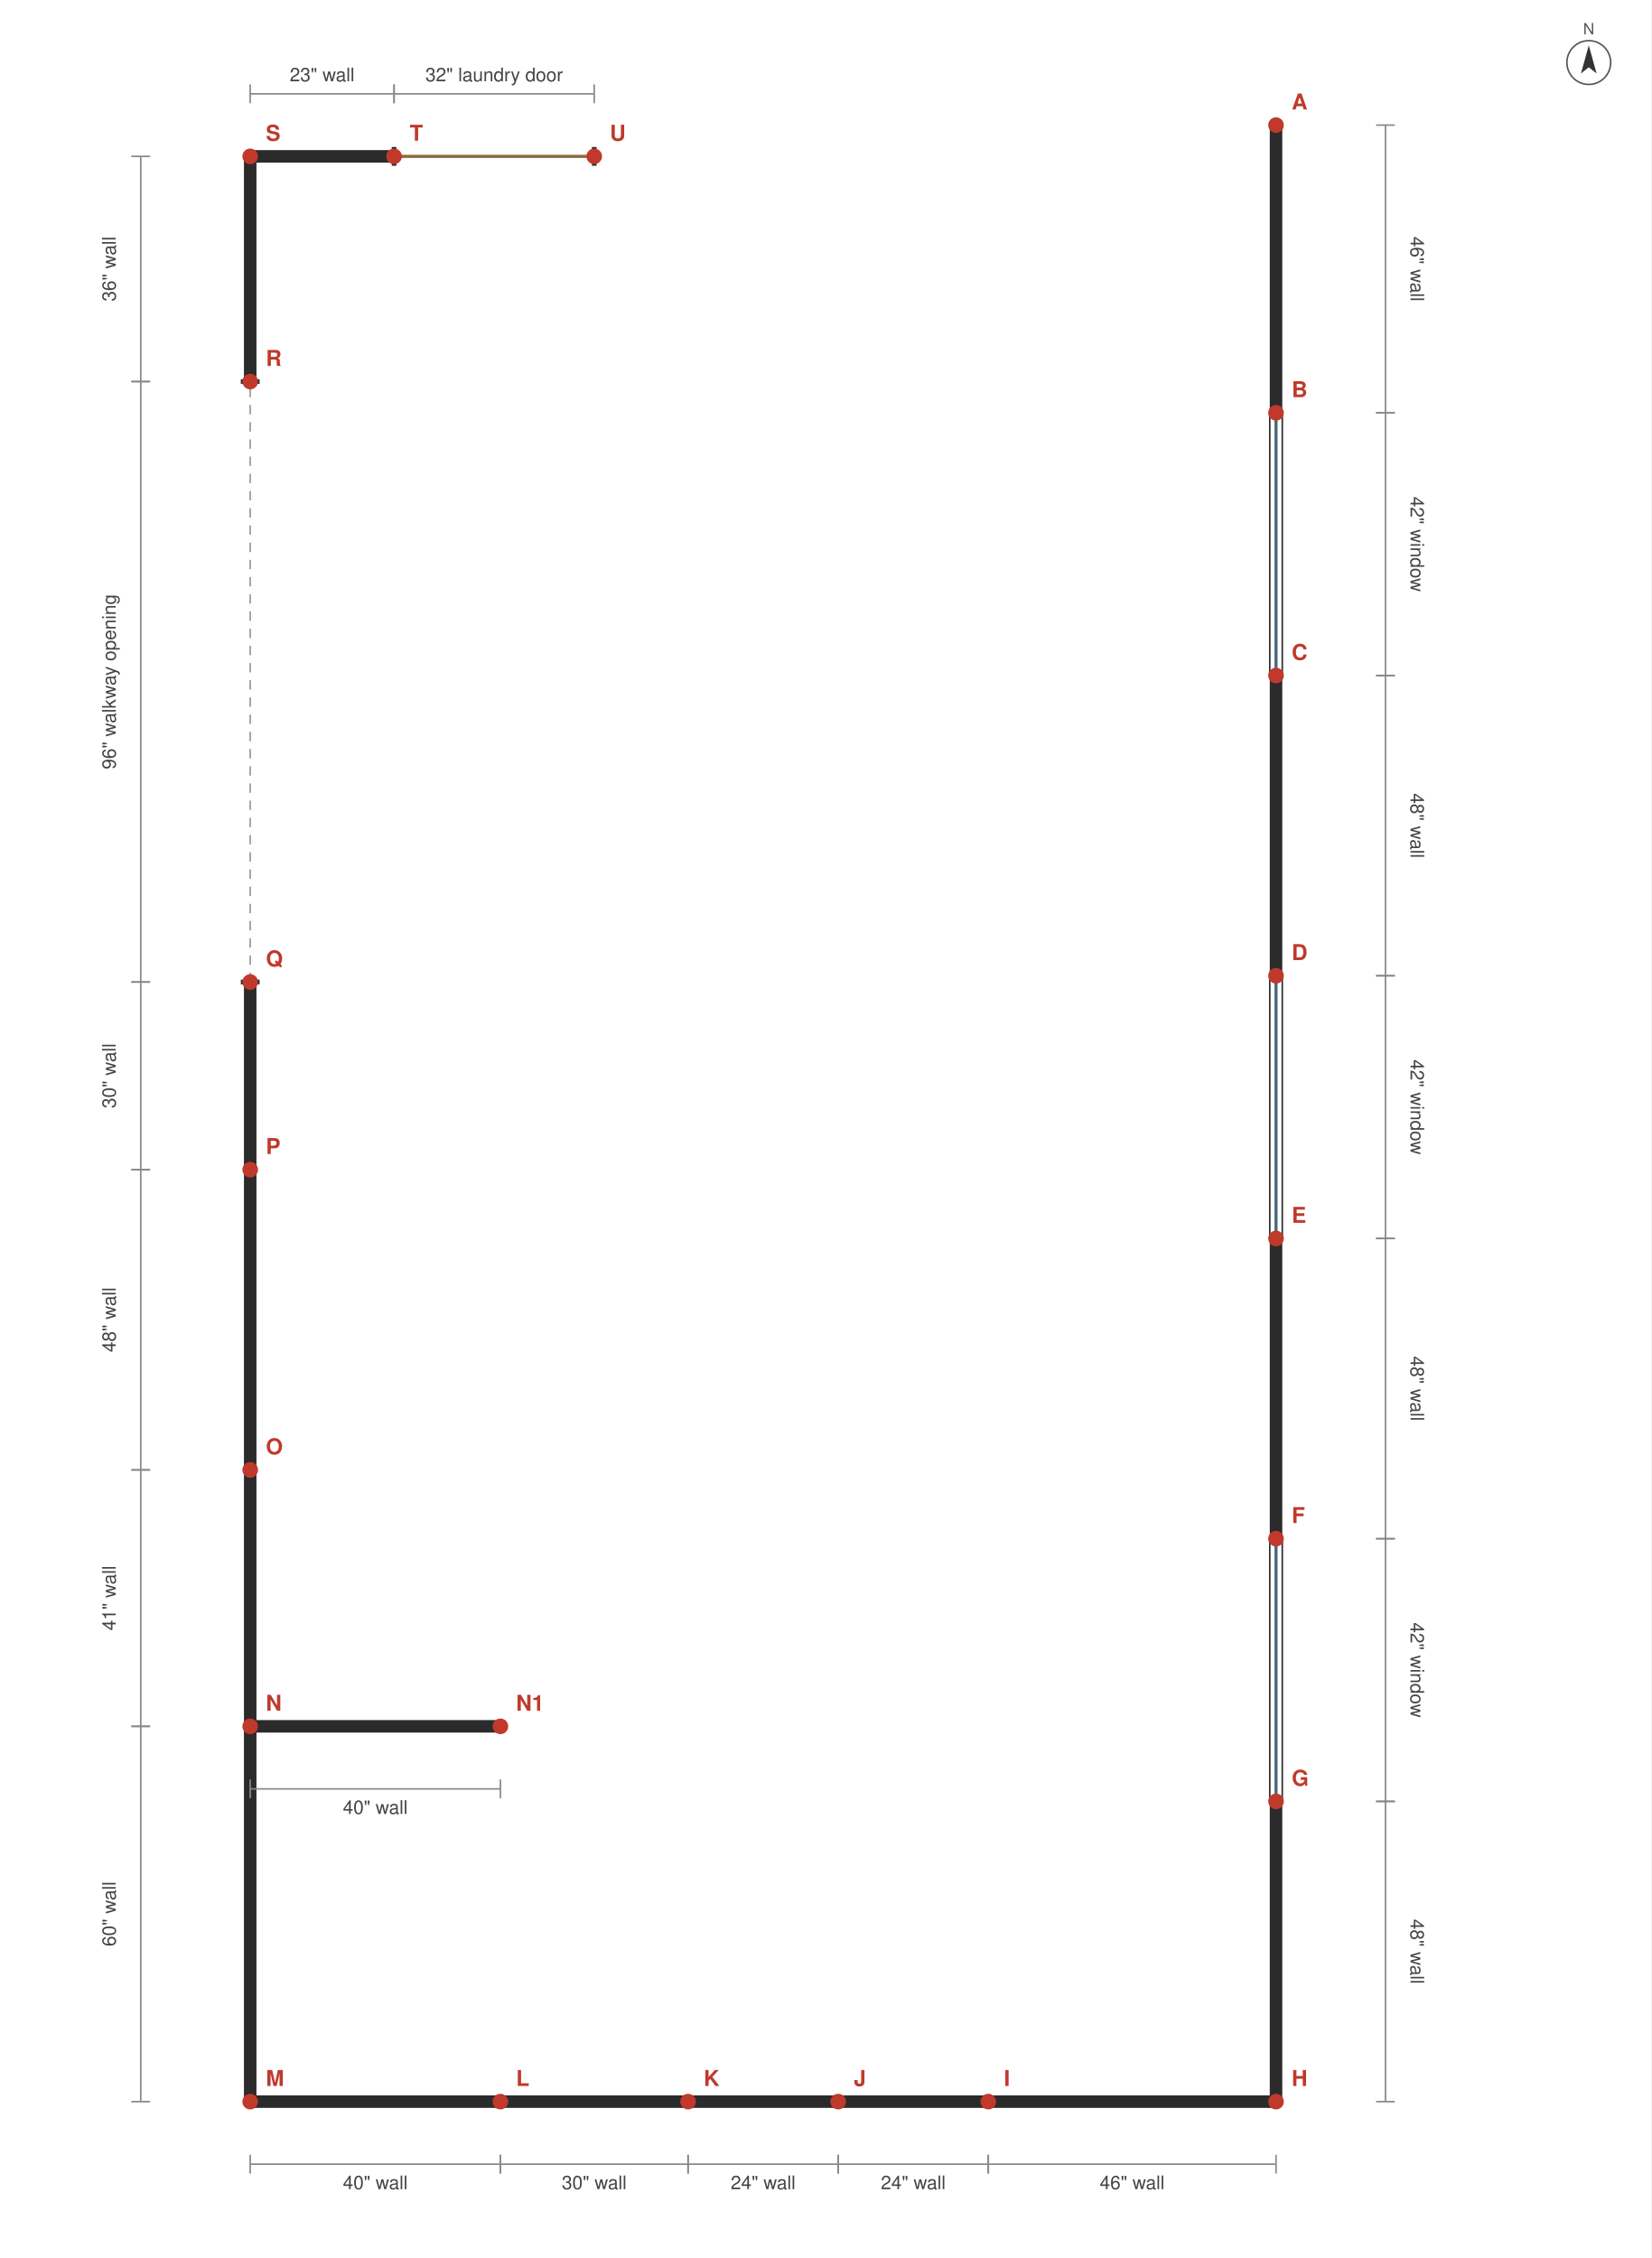
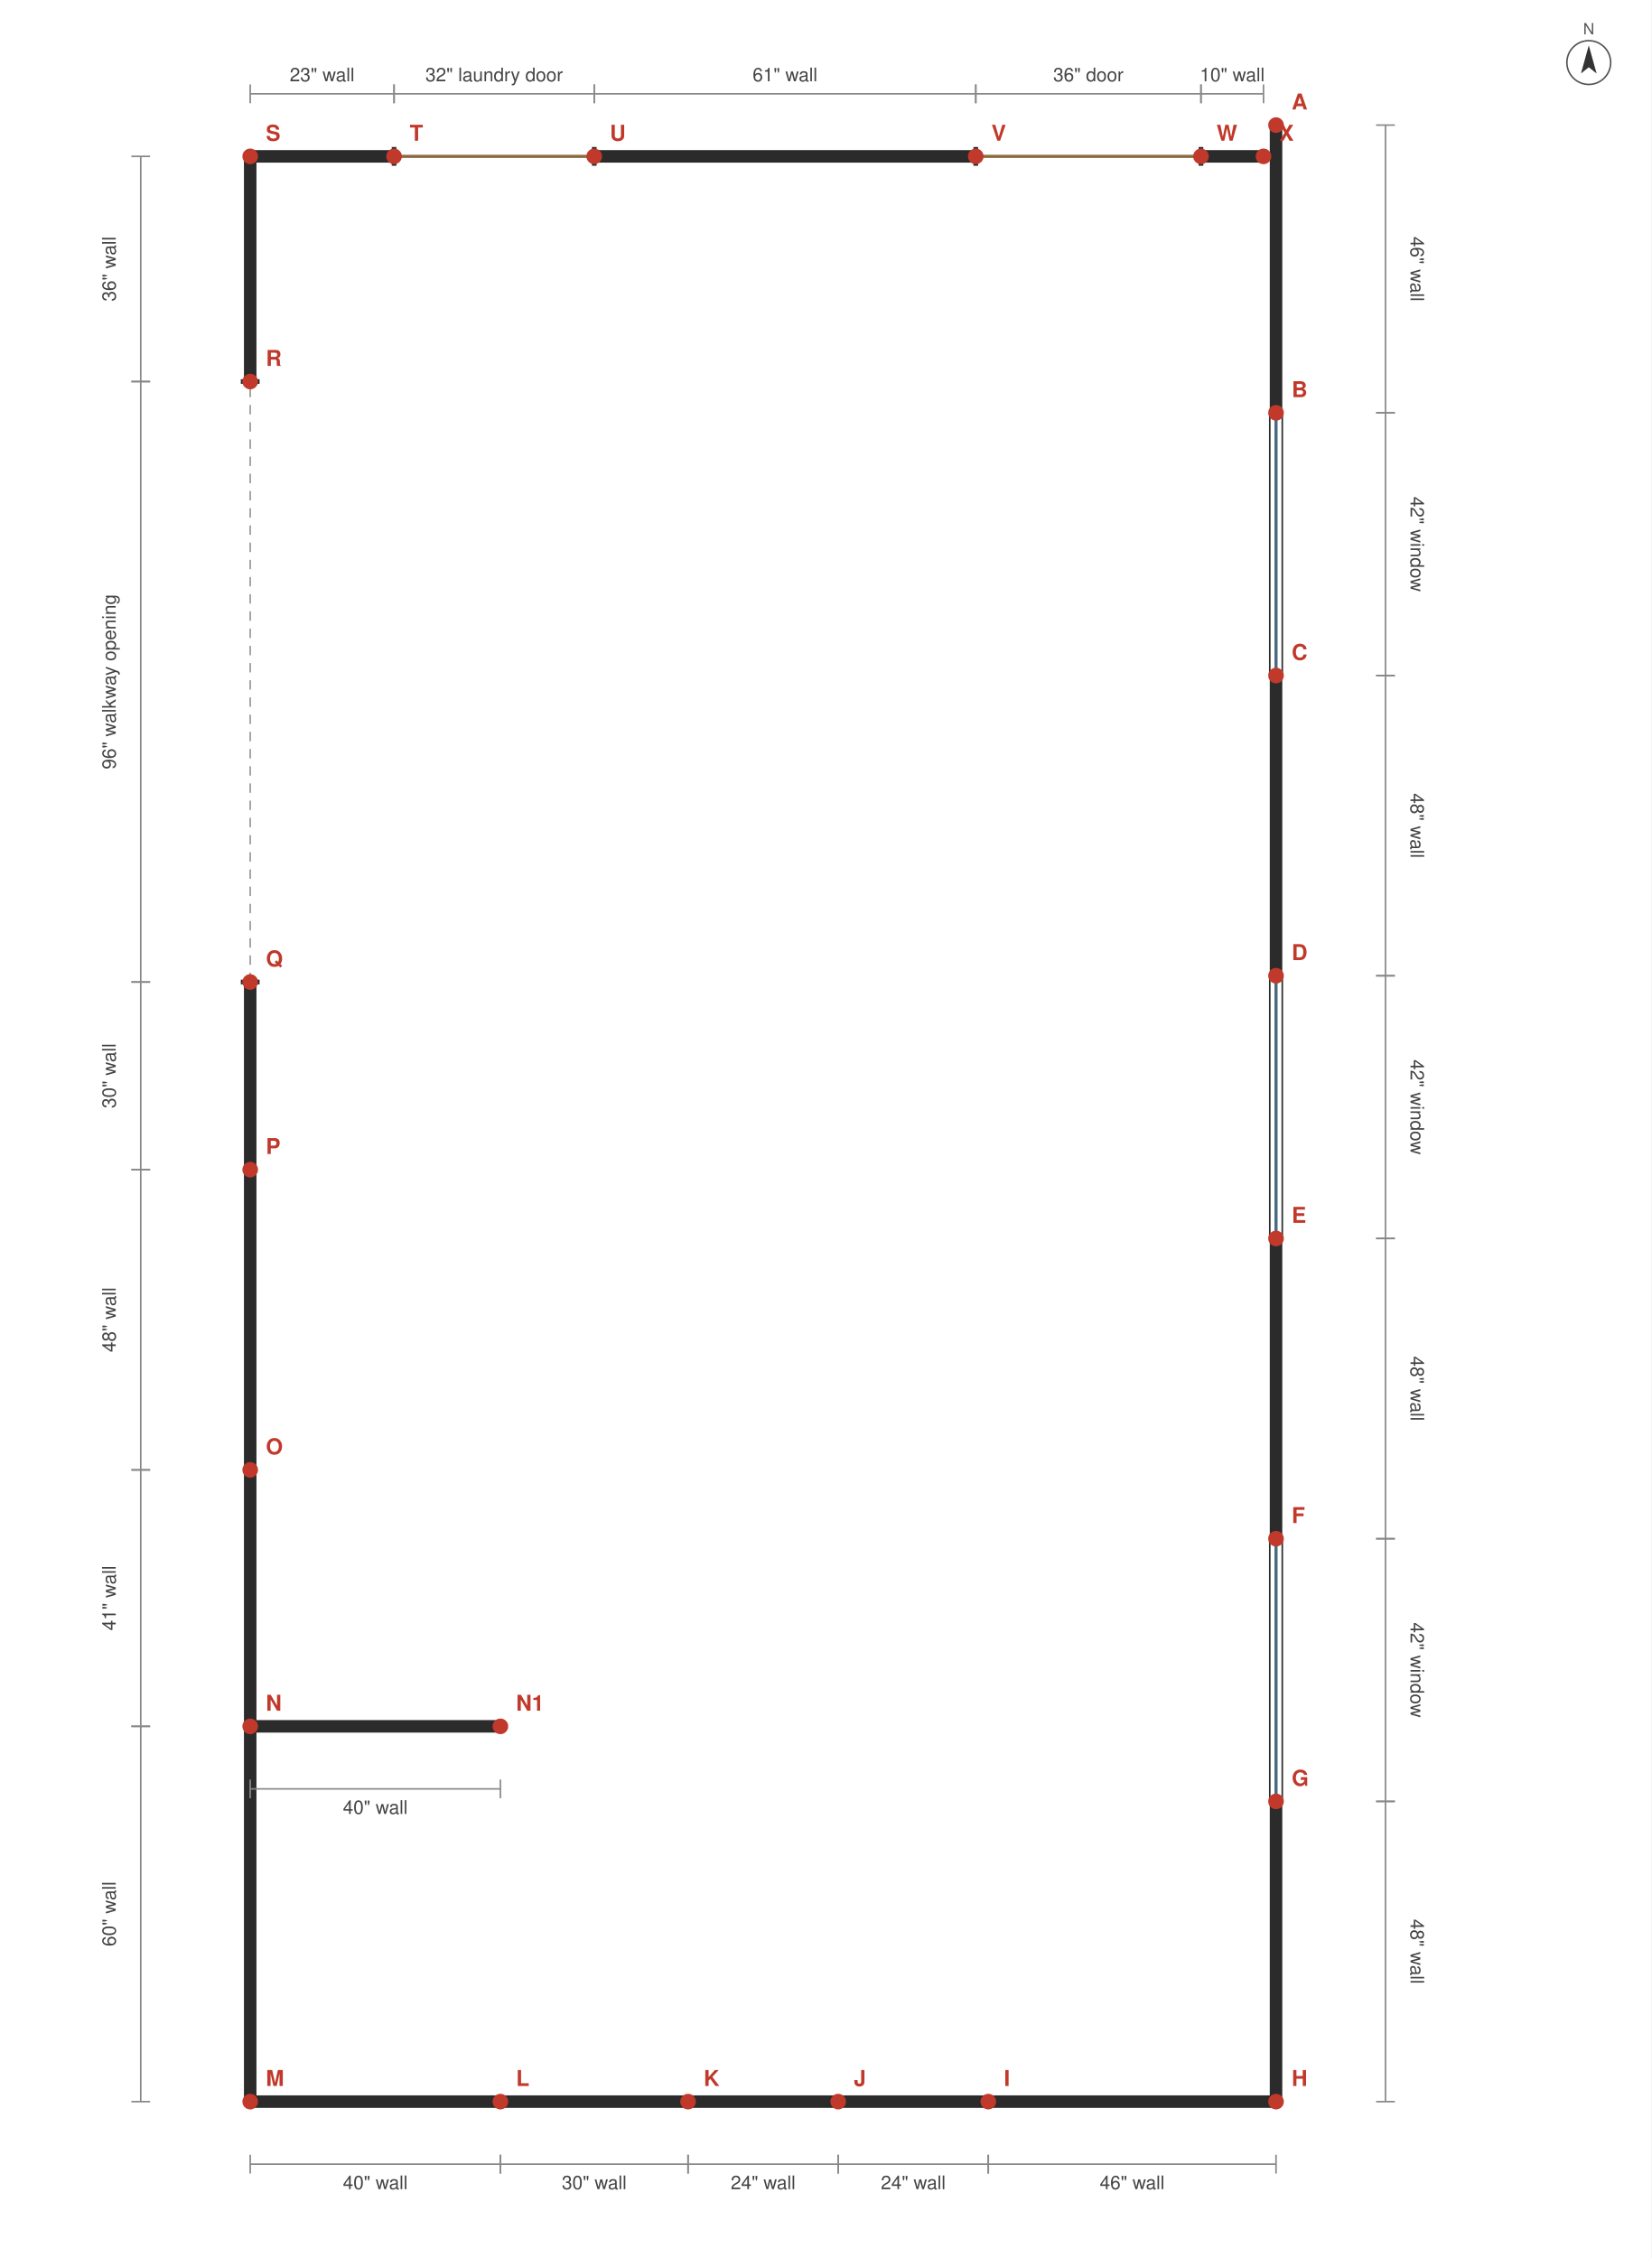
<svg xmlns="http://www.w3.org/2000/svg" viewBox="0 0 1056 1444" width="1056" height="1444" font-family="Helvetica, Arial, sans-serif">
  <rect width="1056" height="1444" fill="#ffffff" />
  <g id="north" transform="translate(1016,40)">
    <circle r="14" fill="none" stroke="#555" />
    <path d="M 0 -11 L 5 7 L 0 3 L -5 7 Z" fill="#333" />
    <text y="-18" font-size="10" fill="#555" text-anchor="middle">N</text>
  </g>
  <line id="wall-AB" x1="816" y1="80" x2="816" y2="264" stroke="#2b2b2b" stroke-width="8" />
  <g stroke="#888">
    <line x1="886" y1="80" x2="886" y2="264" />
    <line x1="880" y1="80" x2="892" y2="80" />
    <line x1="880" y1="264" x2="892" y2="264" />
  </g>
  <text x="902" y="172.0" font-size="12" fill="#444" text-anchor="middle" transform="rotate(90 902 172.0)">46" wall</text>
  <g id="window-BC">
    <rect x="812" y="264" width="8" height="168" fill="#fff" stroke="#2b2b2b" />
    <line x1="816" y1="264" x2="816" y2="432" stroke="#4a6b80" stroke-width="2" />
  </g>
  <g stroke="#888">
    <line x1="886" y1="264" x2="886" y2="432" />
    <line x1="880" y1="264" x2="892" y2="264" />
    <line x1="880" y1="432" x2="892" y2="432" />
  </g>
  <text x="902" y="348.0" font-size="12" fill="#444" text-anchor="middle" transform="rotate(90 902 348.0)">42" window</text>
  <line id="wall-CD" x1="816" y1="432" x2="816" y2="624" stroke="#2b2b2b" stroke-width="8" />
  <g stroke="#888">
    <line x1="886" y1="432" x2="886" y2="624" />
    <line x1="880" y1="432" x2="892" y2="432" />
    <line x1="880" y1="624" x2="892" y2="624" />
  </g>
  <text x="902" y="528.0" font-size="12" fill="#444" text-anchor="middle" transform="rotate(90 902 528.0)">48" wall</text>
  <g id="window-DE">
    <rect x="812" y="624" width="8" height="168" fill="#fff" stroke="#2b2b2b" />
    <line x1="816" y1="624" x2="816" y2="792" stroke="#4a6b80" stroke-width="2" />
  </g>
  <g stroke="#888">
    <line x1="886" y1="624" x2="886" y2="792" />
    <line x1="880" y1="624" x2="892" y2="624" />
    <line x1="880" y1="792" x2="892" y2="792" />
  </g>
  <text x="902" y="708.0" font-size="12" fill="#444" text-anchor="middle" transform="rotate(90 902 708.0)">42" window</text>
  <line id="wall-EF" x1="816" y1="792" x2="816" y2="984" stroke="#2b2b2b" stroke-width="8" />
  <g stroke="#888">
    <line x1="886" y1="792" x2="886" y2="984" />
    <line x1="880" y1="792" x2="892" y2="792" />
    <line x1="880" y1="984" x2="892" y2="984" />
  </g>
  <text x="902" y="888.0" font-size="12" fill="#444" text-anchor="middle" transform="rotate(90 902 888.0)">48" wall</text>
  <g id="window-FG">
    <rect x="812" y="984" width="8" height="168" fill="#fff" stroke="#2b2b2b" />
    <line x1="816" y1="984" x2="816" y2="1152" stroke="#4a6b80" stroke-width="2" />
  </g>
  <g stroke="#888">
    <line x1="886" y1="984" x2="886" y2="1152" />
    <line x1="880" y1="984" x2="892" y2="984" />
    <line x1="880" y1="1152" x2="892" y2="1152" />
  </g>
  <text x="902" y="1068.0" font-size="12" fill="#444" text-anchor="middle" transform="rotate(90 902 1068.0)">42" window</text>
  <line id="wall-GH" x1="816" y1="1152" x2="816" y2="1344" stroke="#2b2b2b" stroke-width="8" />
  <g stroke="#888">
    <line x1="886" y1="1152" x2="886" y2="1344" />
    <line x1="880" y1="1152" x2="892" y2="1152" />
    <line x1="880" y1="1344" x2="892" y2="1344" />
  </g>
  <text x="902" y="1248.0" font-size="12" fill="#444" text-anchor="middle" transform="rotate(90 902 1248.0)">48" wall</text>
  <line id="wall-HI" x1="816" y1="1344" x2="632" y2="1344" stroke="#2b2b2b" stroke-width="8" />
  <g stroke="#888">
    <line x1="816" y1="1384" x2="632" y2="1384" />
    <line x1="816" y1="1378" x2="816" y2="1390" />
    <line x1="632" y1="1378" x2="632" y2="1390" />
  </g>
  <text x="724.0" y="1400" font-size="12" fill="#444" text-anchor="middle">46" wall</text>
  <line id="wall-IJ" x1="632" y1="1344" x2="536" y2="1344" stroke="#2b2b2b" stroke-width="8" />
  <g stroke="#888">
    <line x1="632" y1="1384" x2="536" y2="1384" />
    <line x1="632" y1="1378" x2="632" y2="1390" />
    <line x1="536" y1="1378" x2="536" y2="1390" />
  </g>
  <text x="584.0" y="1400" font-size="12" fill="#444" text-anchor="middle">24" wall</text>
  <line id="wall-JK" x1="536" y1="1344" x2="440" y2="1344" stroke="#2b2b2b" stroke-width="8" />
  <g stroke="#888">
    <line x1="536" y1="1384" x2="440" y2="1384" />
    <line x1="536" y1="1378" x2="536" y2="1390" />
    <line x1="440" y1="1378" x2="440" y2="1390" />
  </g>
  <text x="488.0" y="1400" font-size="12" fill="#444" text-anchor="middle">24" wall</text>
  <line id="wall-KL" x1="440" y1="1344" x2="320" y2="1344" stroke="#2b2b2b" stroke-width="8" />
  <g stroke="#888">
    <line x1="440" y1="1384" x2="320" y2="1384" />
    <line x1="440" y1="1378" x2="440" y2="1390" />
    <line x1="320" y1="1378" x2="320" y2="1390" />
  </g>
  <text x="380.0" y="1400" font-size="12" fill="#444" text-anchor="middle">30" wall</text>
  <line id="wall-LM" x1="320" y1="1344" x2="160" y2="1344" stroke="#2b2b2b" stroke-width="8" />
  <g stroke="#888">
    <line x1="320" y1="1384" x2="160" y2="1384" />
    <line x1="320" y1="1378" x2="320" y2="1390" />
    <line x1="160" y1="1378" x2="160" y2="1390" />
  </g>
  <text x="240.0" y="1400" font-size="12" fill="#444" text-anchor="middle">40" wall</text>
  <line id="wall-MN" x1="160" y1="1344" x2="160" y2="1104" stroke="#2b2b2b" stroke-width="8" />
  <g stroke="#888">
    <line x1="90" y1="1344" x2="90" y2="1104" />
    <line x1="84" y1="1344" x2="96" y2="1344" />
    <line x1="84" y1="1104" x2="96" y2="1104" />
  </g>
  <text x="74" y="1224.0" font-size="12" fill="#444" text-anchor="middle" transform="rotate(-90 74 1224.0)">60" wall</text>
  <line id="wall-NN1" x1="160" y1="1104" x2="320" y2="1104" stroke="#2b2b2b" stroke-width="8" />
  <g stroke="#888">
    <line x1="160" y1="1144" x2="320" y2="1144" />
    <line x1="160" y1="1138" x2="160" y2="1150" />
    <line x1="320" y1="1138" x2="320" y2="1150" />
  </g>
  <text x="240.0" y="1160" font-size="12" fill="#444" text-anchor="middle">40" wall</text>
  <line id="wall-NO" x1="160" y1="1104" x2="160" y2="940" stroke="#2b2b2b" stroke-width="8" />
  <g stroke="#888">
    <line x1="90" y1="1104" x2="90" y2="940" />
    <line x1="84" y1="1104" x2="96" y2="1104" />
    <line x1="84" y1="940" x2="96" y2="940" />
  </g>
  <text x="74" y="1022.0" font-size="12" fill="#444" text-anchor="middle" transform="rotate(-90 74 1022.0)">41" wall</text>
  <line id="wall-OP" x1="160" y1="940" x2="160" y2="748" stroke="#2b2b2b" stroke-width="8" />
  <g stroke="#888">
    <line x1="90" y1="940" x2="90" y2="748" />
    <line x1="84" y1="940" x2="96" y2="940" />
    <line x1="84" y1="748" x2="96" y2="748" />
  </g>
  <text x="74" y="844.0" font-size="12" fill="#444" text-anchor="middle" transform="rotate(-90 74 844.0)">48" wall</text>
  <line id="wall-PQ" x1="160" y1="748" x2="160" y2="628" stroke="#2b2b2b" stroke-width="8" />
  <g stroke="#888">
    <line x1="90" y1="748" x2="90" y2="628" />
    <line x1="84" y1="748" x2="96" y2="748" />
    <line x1="84" y1="628" x2="96" y2="628" />
  </g>
  <text x="74" y="688.0" font-size="12" fill="#444" text-anchor="middle" transform="rotate(-90 74 688.0)">30" wall</text>
  <g id="opening-QR" stroke="#2b2b2b">
    <line x1="160" y1="628" x2="160" y2="244" stroke="#999" stroke-dasharray="6 5" />
    <line x1="154" y1="628" x2="166" y2="628" stroke-width="3" />
    <line x1="154" y1="244" x2="166" y2="244" stroke-width="3" />
  </g>
  <g stroke="#888">
    <line x1="90" y1="628" x2="90" y2="244" />
    <line x1="84" y1="628" x2="96" y2="628" />
    <line x1="84" y1="244" x2="96" y2="244" />
  </g>
  <text x="74" y="436.0" font-size="12" fill="#444" text-anchor="middle" transform="rotate(-90 74 436.0)">96" walkway opening</text>
  <line id="wall-RS" x1="160" y1="244" x2="160" y2="100" stroke="#2b2b2b" stroke-width="8" />
  <g stroke="#888">
    <line x1="90" y1="244" x2="90" y2="100" />
    <line x1="84" y1="244" x2="96" y2="244" />
    <line x1="84" y1="100" x2="96" y2="100" />
  </g>
  <text x="74" y="172.0" font-size="12" fill="#444" text-anchor="middle" transform="rotate(-90 74 172.0)">36" wall</text>
  <line id="wall-ST" x1="160" y1="100" x2="252" y2="100" stroke="#2b2b2b" stroke-width="8" />
  <g stroke="#888">
    <line x1="160" y1="60" x2="252" y2="60" />
    <line x1="160" y1="54" x2="160" y2="66" />
    <line x1="252" y1="54" x2="252" y2="66" />
  </g>
  <text x="206.0" y="52" font-size="12" fill="#444" text-anchor="middle">23" wall</text>
  <g id="door-TU" stroke="#2b2b2b">
    <line x1="252" y1="100" x2="380" y2="100" stroke="#8a6a3d" stroke-width="2" />
    <line x1="252" y1="94" x2="252" y2="106" stroke-width="3" />
    <line x1="380" y1="94" x2="380" y2="106" stroke-width="3" />
  </g>
  <g stroke="#888">
    <line x1="252" y1="60" x2="380" y2="60" />
    <line x1="252" y1="54" x2="252" y2="66" />
    <line x1="380" y1="54" x2="380" y2="66" />
  </g>
  <text x="316.0" y="52" font-size="12" fill="#444" text-anchor="middle">32" laundry door</text>
+   <line id="wall-UV" x1="380" y1="100" x2="624" y2="100" stroke="#2b2b2b" stroke-width="8" />
+   <g stroke="#888">
+     <line x1="380" y1="60" x2="624" y2="60" />
+     <line x1="380" y1="54" x2="380" y2="66" />
+     <line x1="624" y1="54" x2="624" y2="66" />
+   </g>
+   <text x="502.0" y="52" font-size="12" fill="#444" text-anchor="middle">61" wall</text>
+   <g id="door-VW" stroke="#2b2b2b">
+     <line x1="624" y1="100" x2="768" y2="100" stroke="#8a6a3d" stroke-width="2" />
+     <line x1="624" y1="94" x2="624" y2="106" stroke-width="3" />
+     <line x1="768" y1="94" x2="768" y2="106" stroke-width="3" />
+   </g>
+   <g stroke="#888">
+     <line x1="624" y1="60" x2="768" y2="60" />
+     <line x1="624" y1="54" x2="624" y2="66" />
+     <line x1="768" y1="54" x2="768" y2="66" />
+   </g>
+   <text x="696.0" y="52" font-size="12" fill="#444" text-anchor="middle">36" door</text>
+   <line id="wall-WX" x1="768" y1="100" x2="808" y2="100" stroke="#2b2b2b" stroke-width="8" />
+   <g stroke="#888">
+     <line x1="768" y1="60" x2="808" y2="60" />
+     <line x1="768" y1="54" x2="768" y2="66" />
+     <line x1="808" y1="54" x2="808" y2="66" />
+   </g>
+   <text x="788.0" y="52" font-size="12" fill="#444" text-anchor="middle">10" wall</text>
  <g font-size="14" font-weight="700" fill="#c0392b">
    <circle cx="816" cy="80" r="5" />
    <text x="826" y="70">A</text>
    <circle cx="816" cy="264" r="5" />
    <text x="826" y="254">B</text>
    <circle cx="816" cy="432" r="5" />
    <text x="826" y="422">C</text>
    <circle cx="816" cy="624" r="5" />
    <text x="826" y="614">D</text>
    <circle cx="816" cy="792" r="5" />
    <text x="826" y="782">E</text>
    <circle cx="816" cy="984" r="5" />
    <text x="826" y="974">F</text>
    <circle cx="816" cy="1152" r="5" />
    <text x="826" y="1142">G</text>
    <circle cx="816" cy="1344" r="5" />
    <text x="826" y="1334">H</text>
    <circle cx="632" cy="1344" r="5" />
    <text x="642" y="1334">I</text>
    <circle cx="536" cy="1344" r="5" />
    <text x="546" y="1334">J</text>
    <circle cx="440" cy="1344" r="5" />
    <text x="450" y="1334">K</text>
    <circle cx="320" cy="1344" r="5" />
    <text x="330" y="1334">L</text>
    <circle cx="160" cy="1344" r="5" />
    <text x="170" y="1334">M</text>
    <circle cx="160" cy="1104" r="5" />
    <text x="170" y="1094">N</text>
    <circle cx="320" cy="1104" r="5" />
    <text x="330" y="1094">N1</text>
    <circle cx="160" cy="940" r="5" />
    <text x="170" y="930">O</text>
    <circle cx="160" cy="748" r="5" />
    <text x="170" y="738">P</text>
    <circle cx="160" cy="628" r="5" />
    <text x="170" y="618">Q</text>
    <circle cx="160" cy="244" r="5" />
    <text x="170" y="234">R</text>
    <circle cx="160" cy="100" r="5" />
    <text x="170" y="90">S</text>
    <circle cx="252" cy="100" r="5" />
    <text x="262" y="90">T</text>
    <circle cx="380" cy="100" r="5" />
    <text x="390" y="90">U</text>
+     <circle cx="624" cy="100" r="5" />
+     <text x="634" y="90">V</text>
+     <circle cx="768" cy="100" r="5" />
+     <text x="778" y="90">W</text>
+     <circle cx="808" cy="100" r="5" />
+     <text x="818" y="90">X</text>
  </g>
</svg>
